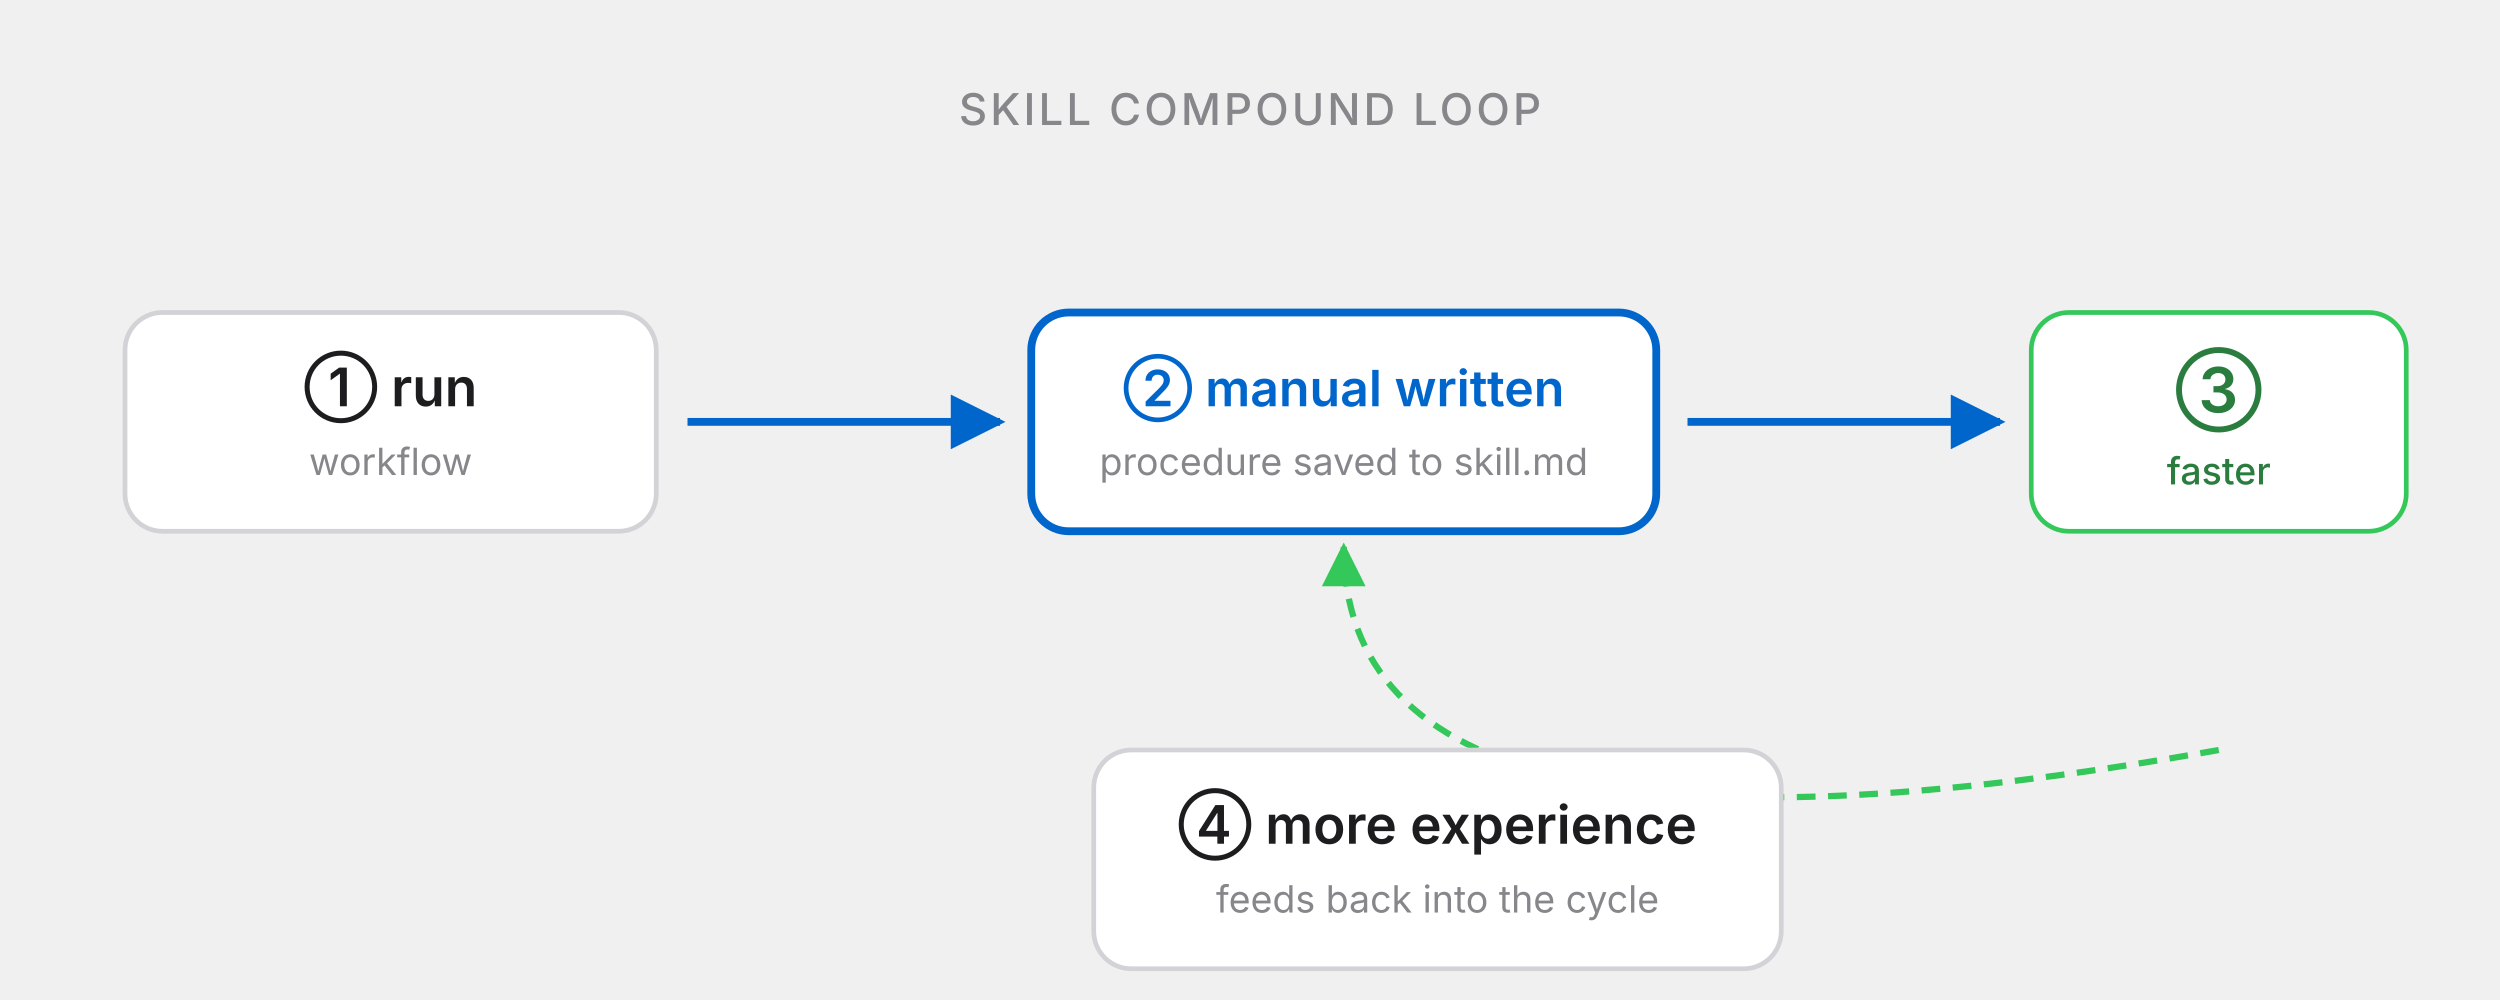
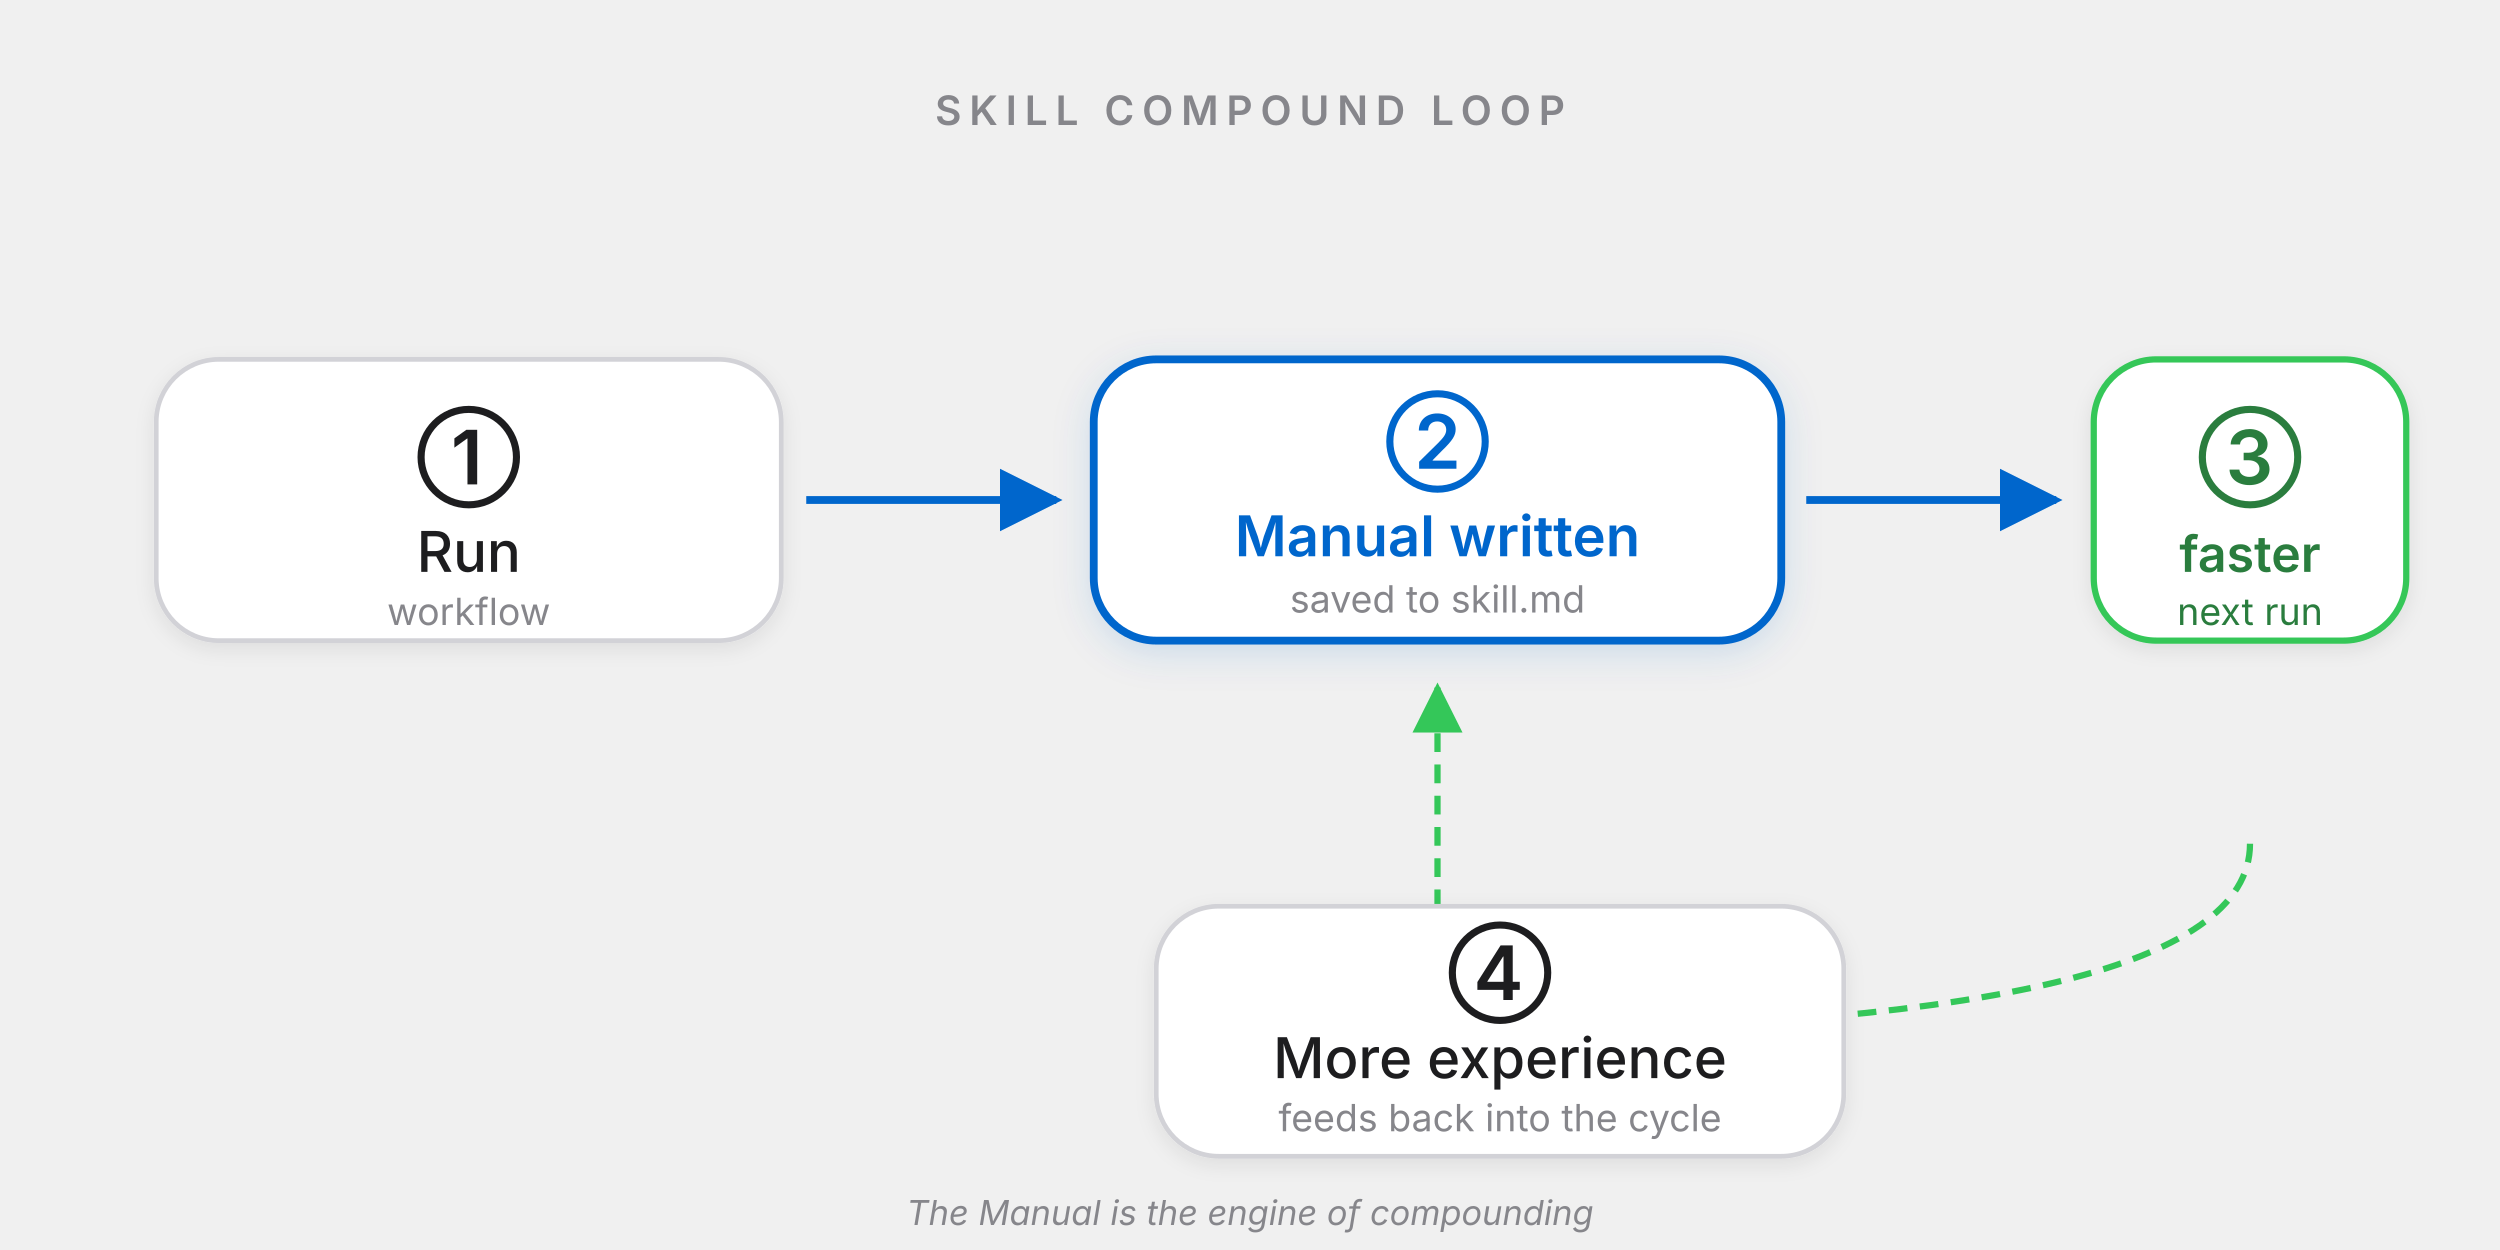
- <svg xmlns="http://www.w3.org/2000/svg" viewBox="0 0 800 320" width="800" height="320" preserveAspectRatio="xMidYMid meet" font-family="-apple-system, BlinkMacSystemFont, 'SF Pro Display', 'SF Pro Text', sans-serif">
+ <svg xmlns="http://www.w3.org/2000/svg" viewBox="0 0 800 400" width="800" height="400" preserveAspectRatio="xMidYMid meet" font-family="-apple-system, BlinkMacSystemFont, 'SF Pro Display', 'SF Pro Text', sans-serif">
  <defs>
-     <marker id="arrow" viewBox="0 0 10 10" refX="9" refY="5" markerWidth="7" markerHeight="7" orient="auto-start-reverse">
+     <filter id="cardShadow" x="-50%" y="-50%" width="200%" height="200%">
+       <feDropShadow dx="0" dy="2" stdDeviation="3" flood-color="#000" flood-opacity="0.08" />
+     </filter>
+     <filter id="highlightShadow" x="-50%" y="-50%" width="200%" height="200%">
+       <feDropShadow dx="0" dy="3" stdDeviation="6" flood-color="#0066cc" flood-opacity="0.15" />
+     </filter>
+     <marker id="arrow-blue" viewBox="0 0 10 10" refX="9" refY="5" markerWidth="8" markerHeight="8" orient="auto-start-reverse">
      <path d="M 0 0 L 10 5 L 0 10 z" fill="#0066cc" />
    </marker>
-     <marker id="arrow-d" viewBox="0 0 10 10" refX="9" refY="5" markerWidth="7" markerHeight="7" orient="auto-start-reverse">
+     <marker id="arrow-green" viewBox="0 0 10 10" refX="9" refY="5" markerWidth="8" markerHeight="8" orient="auto-start-reverse">
      <path d="M 0 0 L 10 5 L 0 10 z" fill="#34c759" />
    </marker>
  </defs>
-   <rect x="40" y="100" width="170" height="70" rx="12" fill="#ffffff" stroke="#d2d2d7" stroke-width="1.5" />
-   <text x="125" y="130" text-anchor="middle" font-size="17" font-weight="600" fill="#1d1d1f">① run</text>
-   <text x="125" y="152" text-anchor="middle" font-size="12" fill="#86868b">workflow</text>
-   <line x1="220" y1="135" x2="320" y2="135" stroke="#0066cc" stroke-width="2.5" marker-end="url(#arrow)" />
-   <rect x="330" y="100" width="200" height="70" rx="12" fill="#ffffff" stroke="#0066cc" stroke-width="2.5" />
-   <text x="430" y="130" text-anchor="middle" font-size="16" font-weight="600" fill="#0066cc">② manual written</text>
-   <text x="430" y="152" text-anchor="middle" font-size="12" fill="#86868b">procedure saved to skill.md</text>
-   <line x1="540" y1="135" x2="640" y2="135" stroke="#0066cc" stroke-width="2.5" marker-end="url(#arrow)" />
-   <rect x="650" y="100" width="120" height="70" rx="12" fill="#ffffff" stroke="#34c759" stroke-width="1.5" />
-   <text x="710" y="132" text-anchor="middle" font-size="20" font-weight="600" fill="#2a7d3e">③</text>
-   <text x="710" y="155" text-anchor="middle" font-size="12" font-weight="500" fill="#2a7d3e">faster</text>
-   <path d="M 710 240 Q 430 290 430 175" stroke="#34c759" stroke-width="2" stroke-dasharray="6,4" fill="none" marker-end="url(#arrow-d)" />
-   <rect x="350" y="240" width="220" height="70" rx="12" fill="#ffffff" stroke="#d2d2d7" stroke-width="1.5" />
-   <text x="460" y="270" text-anchor="middle" font-size="17" font-weight="600" fill="#1d1d1f">④ more experience</text>
-   <text x="460" y="292" text-anchor="middle" font-size="12" fill="#86868b">feeds back into the cycle</text>
-   <text x="400" y="40" text-anchor="middle" font-size="14" font-weight="500" fill="#86868b" letter-spacing="1">SKILL COMPOUND LOOP</text>
-   <text x="400" y="335" text-anchor="middle" font-size="12" fill="#86868b" font-style="italic">The Manual is the engine of compounding</text>
+   <text x="400" y="40" text-anchor="middle" font-size="13" font-weight="600" letter-spacing="2.5" fill="#86868b">SKILL COMPOUND LOOP</text>
+   <g filter="url(#cardShadow)">
+     <rect x="50" y="115" width="200" height="90" rx="20" fill="#ffffff" stroke="#d2d2d7" stroke-width="1.5" />
+   </g>
+   <text x="150" y="155" text-anchor="middle" font-size="24" font-weight="600" fill="#1d1d1f">①</text>
+   <text x="150" y="183" text-anchor="middle" font-size="18" font-weight="500" fill="#1d1d1f">Run</text>
+   <text x="150" y="200" text-anchor="middle" font-size="12" fill="#86868b">workflow</text>
+   <line x1="258" y1="160" x2="338" y2="160" stroke="#0066cc" stroke-width="2.5" marker-end="url(#arrow-blue)" />
+   <g filter="url(#highlightShadow)">
+     <rect x="350" y="115" width="220" height="90" rx="20" fill="#ffffff" stroke="#0066cc" stroke-width="2.5" />
+   </g>
+   <text x="460" y="150" text-anchor="middle" font-size="24" font-weight="600" fill="#0066cc">②</text>
+   <text x="460" y="178" text-anchor="middle" font-size="18" font-weight="600" fill="#0066cc">Manual written</text>
+   <text x="460" y="196" text-anchor="middle" font-size="12" fill="#86868b">saved to skill.md</text>
+   <line x1="578" y1="160" x2="658" y2="160" stroke="#0066cc" stroke-width="2.5" marker-end="url(#arrow-blue)" />
+   <g filter="url(#cardShadow)">
+     <rect x="670" y="115" width="100" height="90" rx="20" fill="#ffffff" stroke="#34c759" stroke-width="2" />
+   </g>
+   <text x="720" y="155" text-anchor="middle" font-size="24" font-weight="600" fill="#2a7d3e">③</text>
+   <text x="720" y="183" text-anchor="middle" font-size="16" font-weight="600" fill="#2a7d3e">faster</text>
+   <text x="720" y="200" text-anchor="middle" font-size="12" fill="#2a7d3e">next run</text>
+   <path d="M 720 270 Q 720 330 460 330 L 460 220" stroke="#34c759" stroke-width="2" stroke-dasharray="6,4" fill="none" marker-end="url(#arrow-green)" />
+   <g filter="url(#cardShadow)">
+     <rect x="370" y="290" width="220" height="80" rx="20" fill="#ffffff" stroke="#d2d2d7" stroke-width="1.5" />
+   </g>
+   <text x="480" y="320" text-anchor="middle" font-size="24" font-weight="600" fill="#1d1d1f">④</text>
+   <text x="480" y="345" text-anchor="middle" font-size="18" font-weight="500" fill="#1d1d1f">More experience</text>
+   <text x="480" y="362" text-anchor="middle" font-size="12" fill="#86868b">feeds back into the cycle</text>
+   <text x="400" y="392" text-anchor="middle" font-size="11" font-style="italic" fill="#86868b">The Manual is the engine of compounding</text>
</svg>
